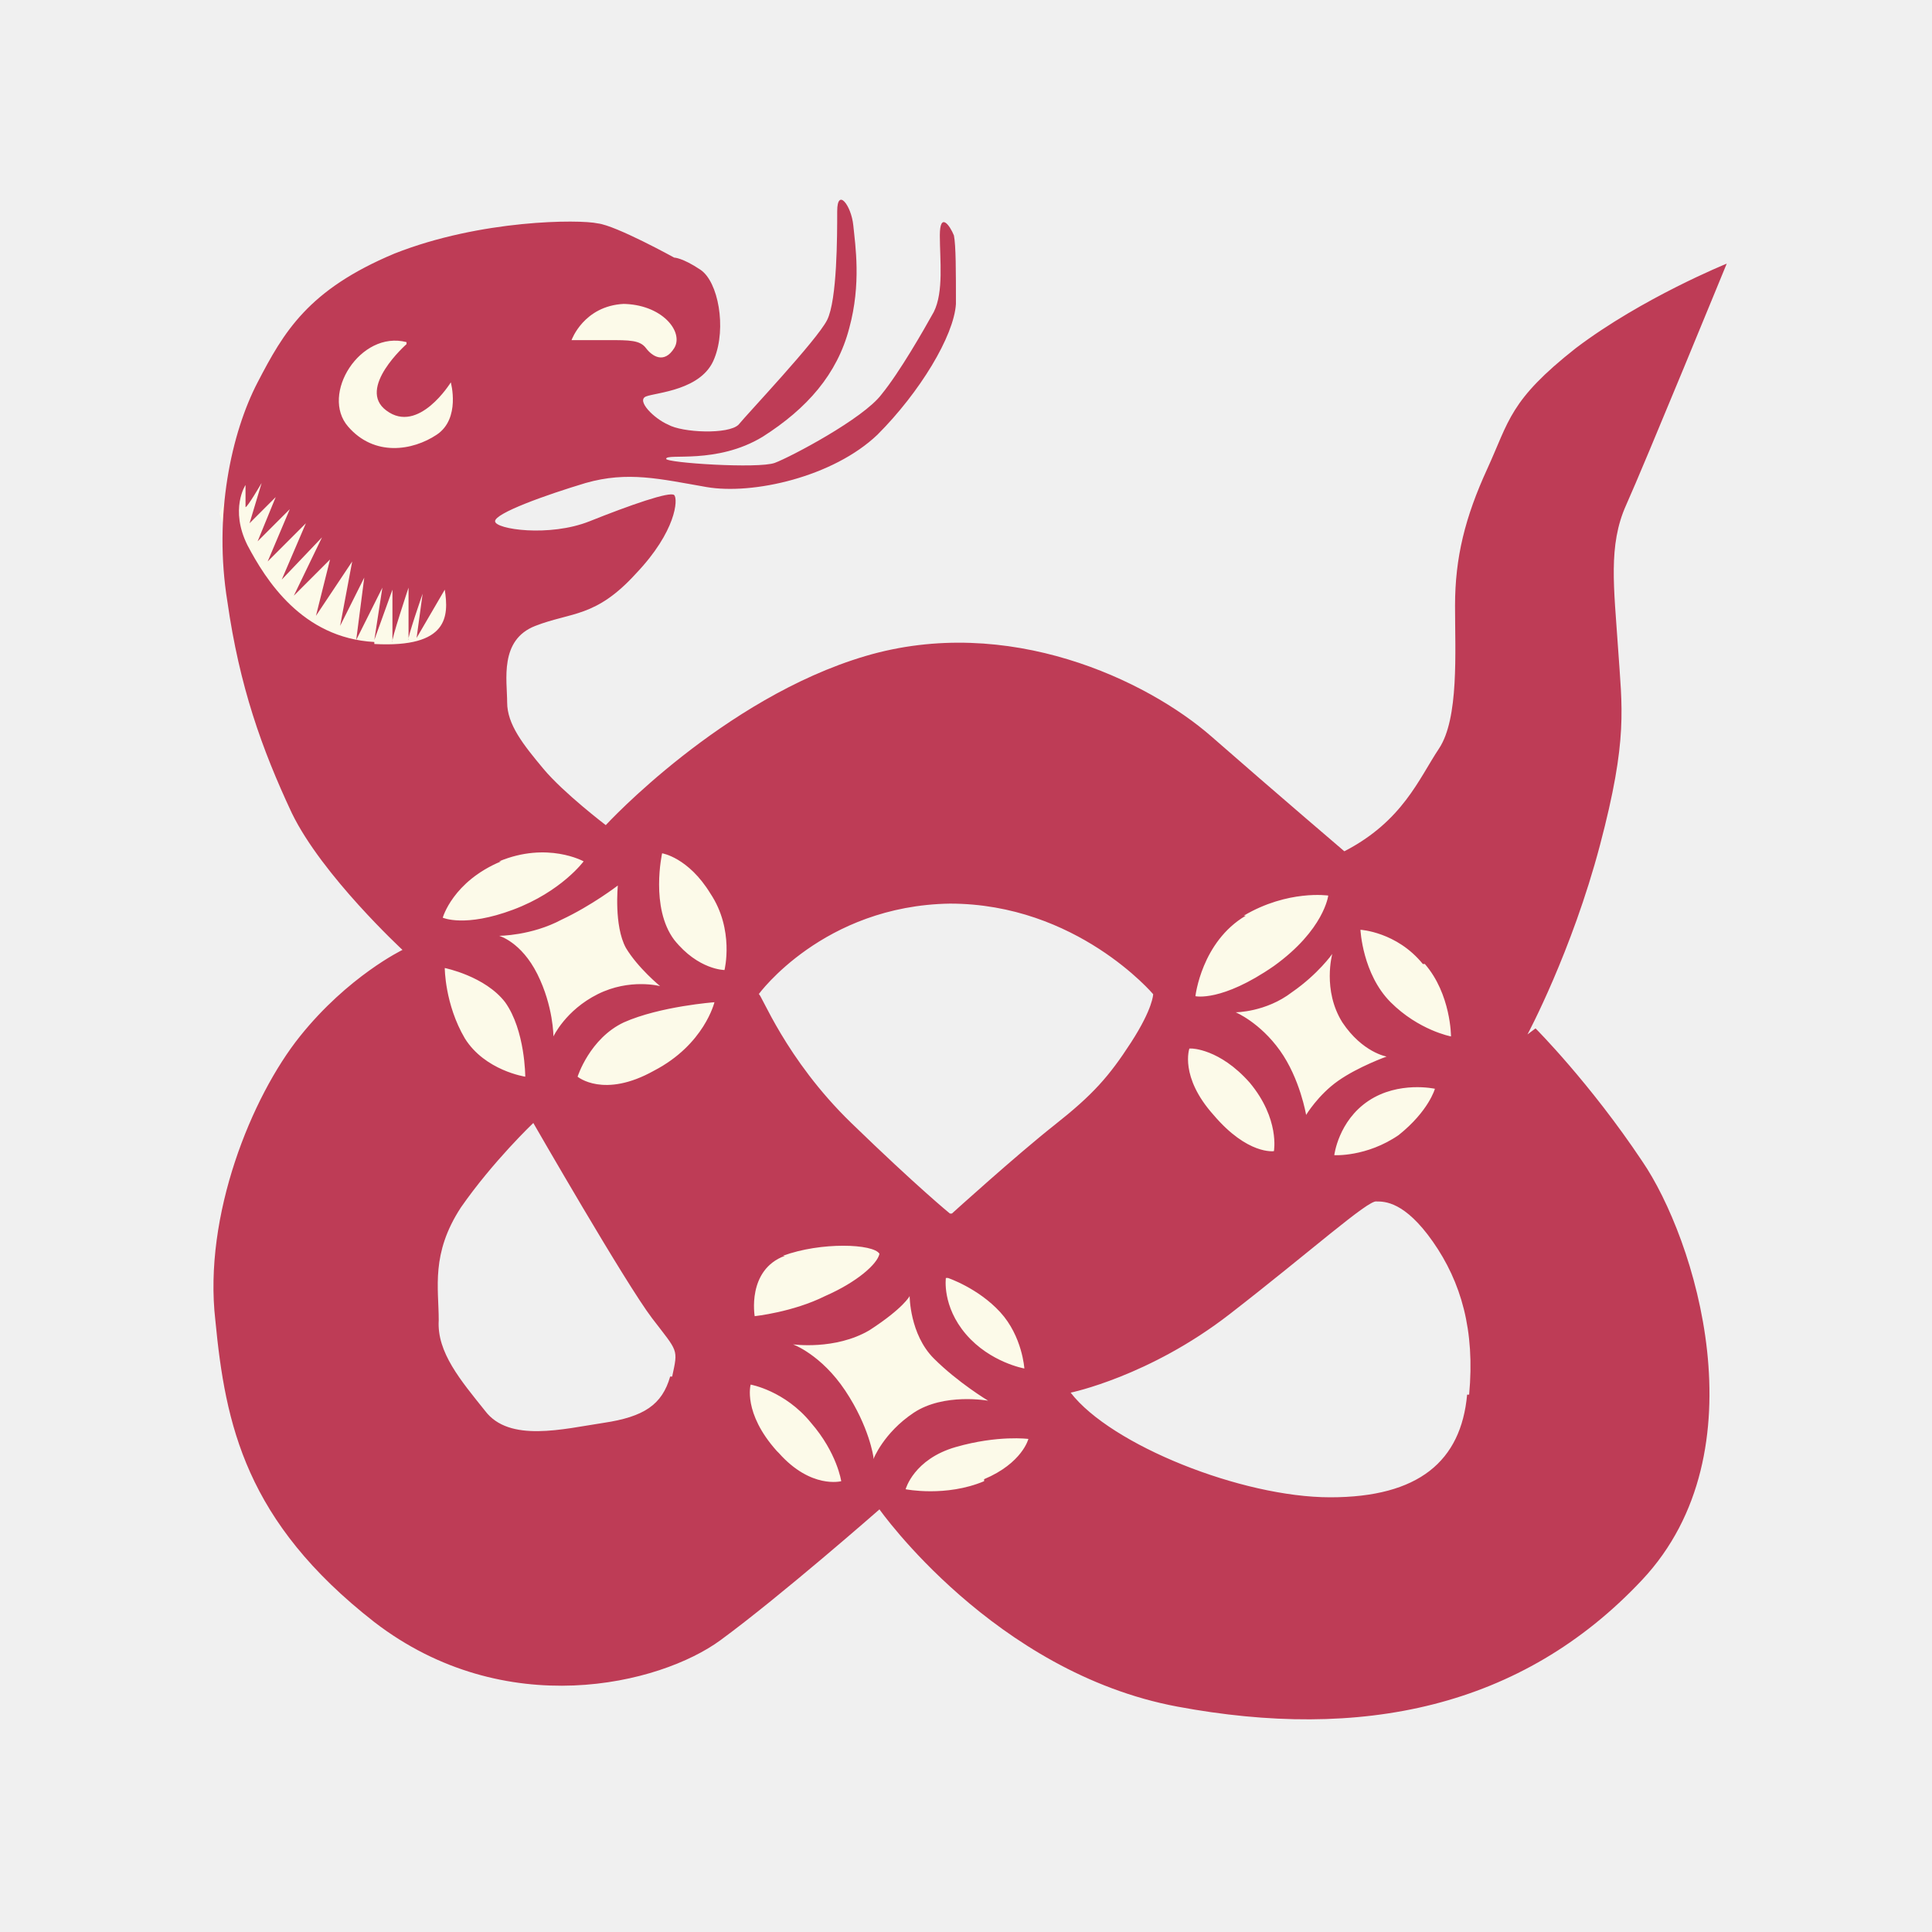
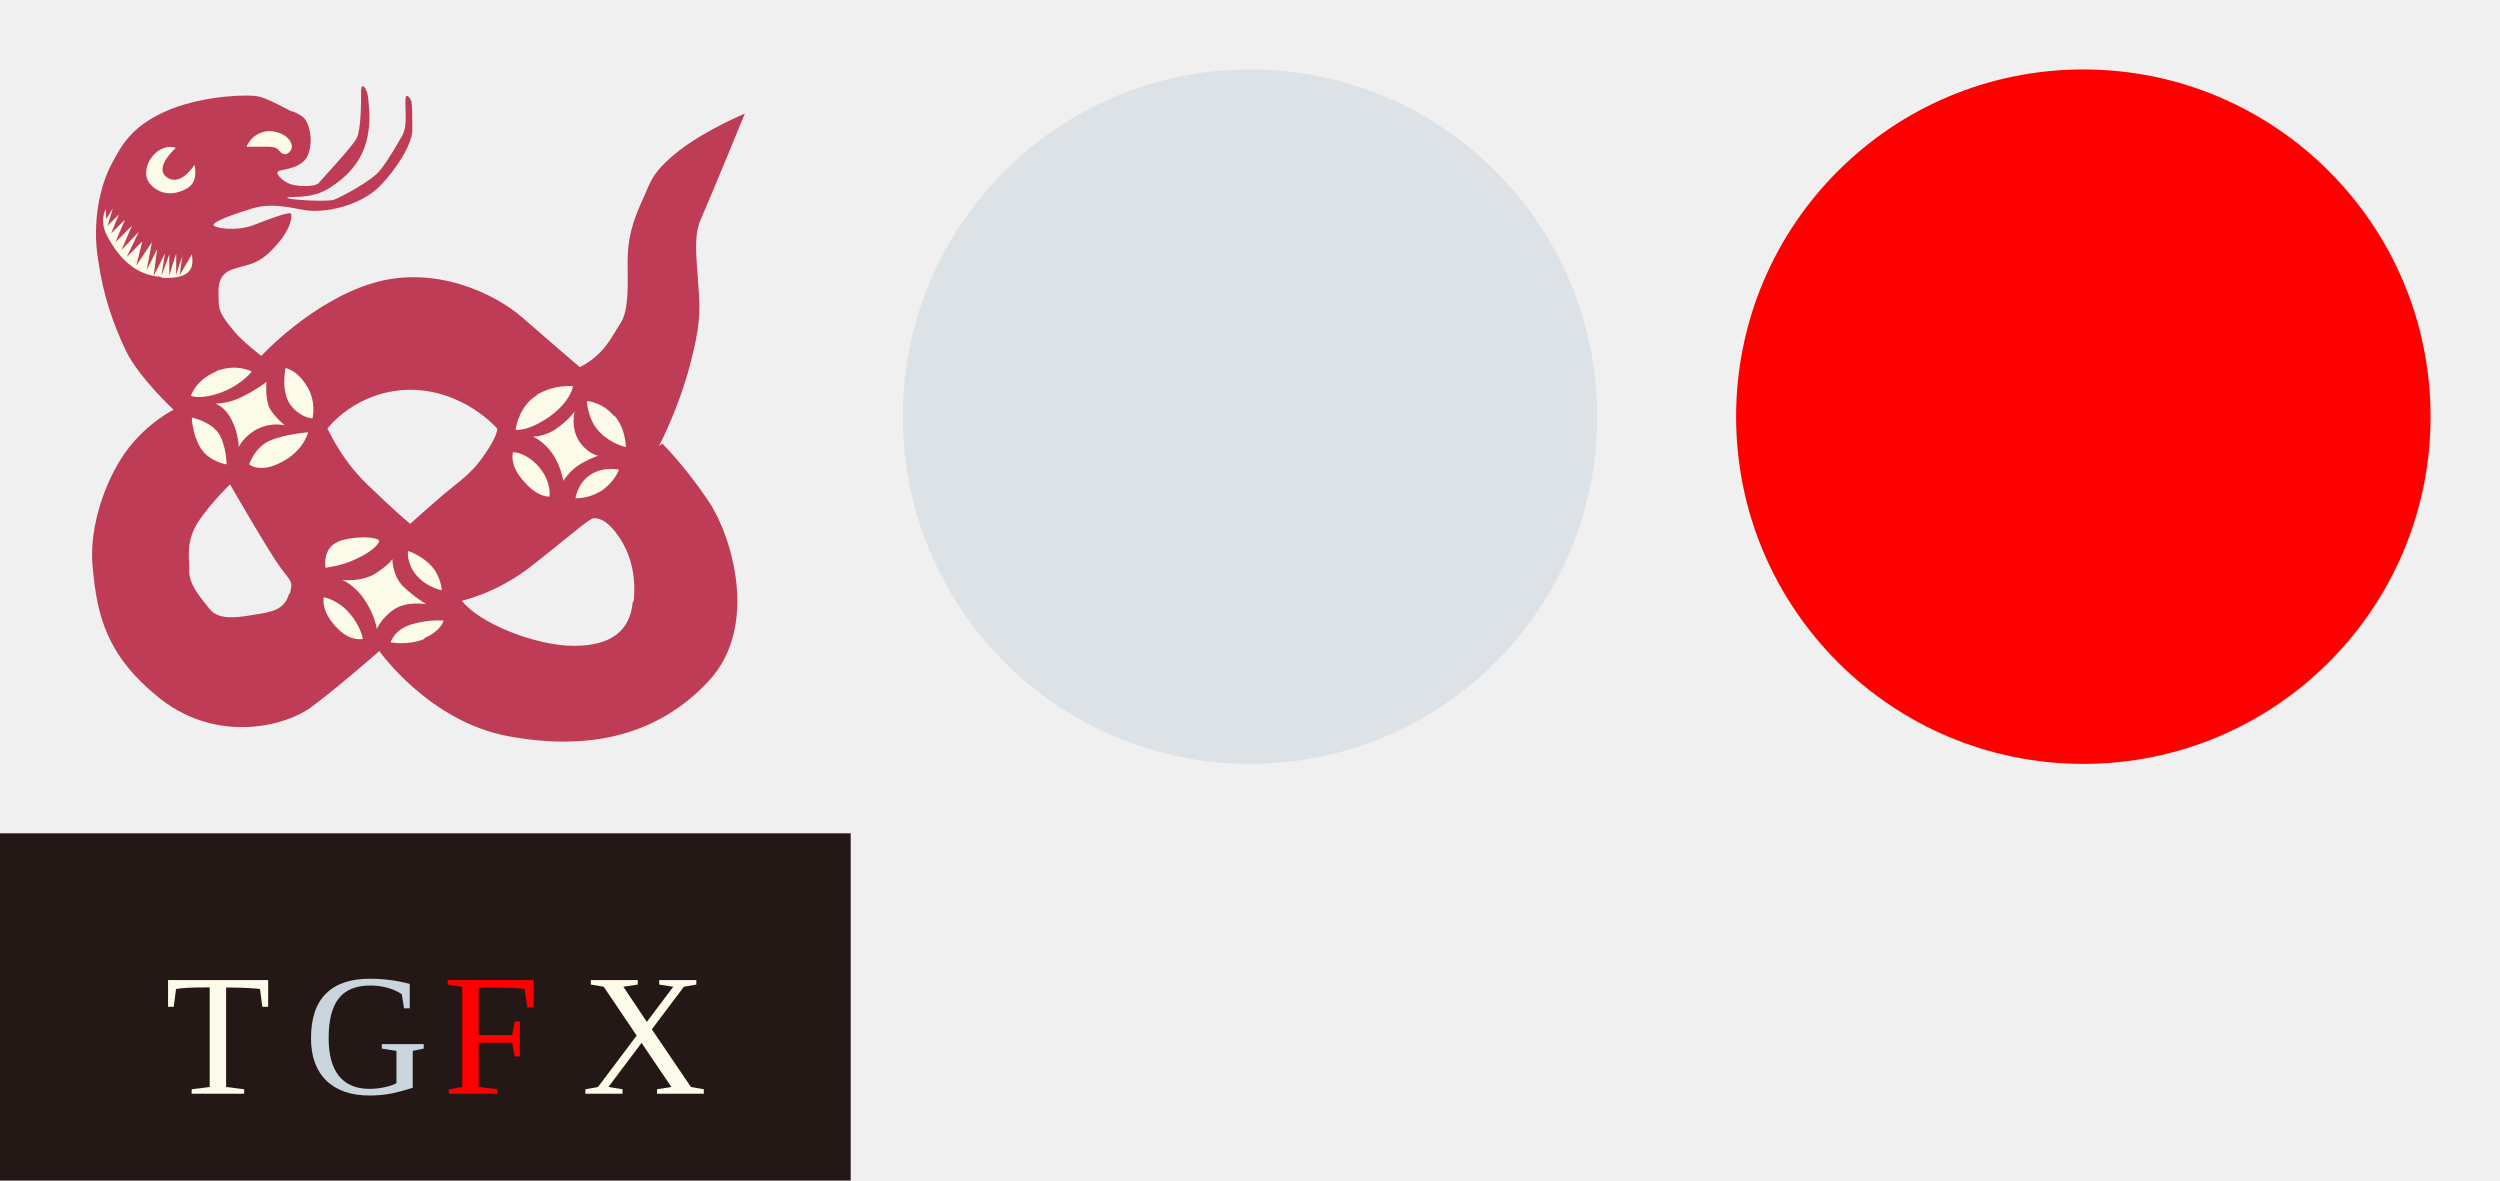
- <svg xmlns="http://www.w3.org/2000/svg" viewBox="0 0 96 96">
+ <svg xmlns="http://www.w3.org/2000/svg" viewBox="0 0 288 136">
  <defs>
    <style>
      .cls-1 {
        fill: #fcfae9
+       }
+       .cls-2, .cls-3 {
+         fill: #cad4dd
+       }
+       .cls-2 {
+         :red;
+         opacity:;
+         opacity: .5
+       }
+       .cls-3 {
+         fill: #00ff00;;
+       }
+       .cls-3 {
+         fill: #ff0000
      }
    </style>
  </defs>
  <g id="Layer_1">
    <path class="cls-1" d="M20.5 41.5l14.6-.3 1.8 6.9-4.5 6.9-11.4-.6-.5-12.9zM17.9 33.8l-5.3-3.3-1.7-5 3.3-6.9 6.8-4 8.6-.4 4.2 1.3.2 2.3-3.4 1.3-5.5 3.1-2.6 5.2.6 3.2-3.3 3.7-1.9-.5zM38.3 59.6l13.5 4.5-.5 11.6-15.6-1.4-1-10.4 3.6-4.3zM57.6 47.5l-.5 9.4 14.3 1.7 1.1-12.1-8.1-3.9-6.8 4.9z" />
    <path d="M75.9 51.4s2.2-4.1 3.6-9.4c1.4-5.3 1.1-6.8.9-9.8-.2-3-.5-5.1.4-7.1s5-12 5-12-4.2 1.7-7.5 4.2c-3.3 2.6-3.3 3.6-4.4 6s-1.6 4.4-1.6 6.8c0 2.3.2 5.6-.8 7.1s-1.8 3.6-4.7 5.1c0 0-3.4-2.9-6.6-5.7-3.2-2.8-10.1-6.1-17.2-4-7.1 2.1-12.9 8.4-12.9 8.4S28 39.4 27 38.2c-1-1.2-1.8-2.2-1.8-3.3s-.4-3.1 1.4-3.8c1.8-.7 3-.4 5-2.6 2-2.1 2.1-3.7 1.9-3.9-.2-.2-2.2.5-4.2 1.3s-4.7.4-4.7 0 2.5-1.3 4.5-1.9c2.1-.6 3.7-.2 6 .2s6.3-.5 8.5-2.6c2.1-2.1 3.8-4.9 3.9-6.5 0-1.6 0-2.9-.1-3.4-.2-.5-.7-1.2-.7 0s.2 2.8-.3 3.8c-.5.9-1.7 3-2.6 4.1-.9 1.2-4.5 3.1-5.3 3.4-.8.3-5.4 0-5.4-.2 0-.3 2.5.3 4.8-1.1 2.2-1.4 3.7-3.1 4.3-5.4.6-2.2.3-4.1.2-5.1-.1-1-.8-1.9-.8-.7s0 4.4-.5 5.4-4 4.7-4.4 5.2c-.5.5-2.8.4-3.5 0-.7-.3-1.6-1.2-1.1-1.4.5-.2 2.8-.3 3.4-1.9.6-1.5.2-3.8-.7-4.4s-1.3-.6-1.3-.6-2.9-1.6-3.8-1.7c-.9-.2-5.8-.2-10.1 1.5-4.3 1.8-5.5 3.9-6.8 6.4-1.3 2.5-2.2 6.6-1.5 10.9.6 4.2 1.7 7.3 3.2 10.5 1.5 3.1 5.5 6.8 5.5 6.8s-2.7 1.3-5.1 4.3c-2.4 3-4.8 8.9-4.2 14.1.5 5.2 1.5 10 7.9 15 6.5 5 14.2 3.1 17.2.9s7.9-6.5 7.9-6.5 5.7 8.1 14.8 9.8c9.1 1.7 17.1.1 23.1-6.3 6-6.4 2.6-17 0-20.8-2.6-3.9-5.3-6.6-5.3-6.6zm-45-36.3c2 0 3.1 1.4 2.6 2.2-.5.8-1.1.4-1.4 0-.3-.4-.8-.4-1.9-.4h-1.8s.6-1.7 2.6-1.8zm39.9 32.8c1.3 1.5 1.3 3.6 1.3 3.6s-1.6-.3-3-1.7-1.5-3.6-1.5-3.6 1.8.1 3.1 1.7zm.5 6.2s-.3 1.1-1.8 2.3c-1.6 1.1-3.2 1-3.2 1s.2-1.7 1.7-2.7c1.5-1 3.3-.6 3.3-.6zm-4.6-3.3c1 1.5 2.2 1.7 2.2 1.7s-1.4.5-2.4 1.2-1.6 1.7-1.6 1.7-.3-1.8-1.3-3.2c-1-1.4-2.2-1.9-2.2-1.9s1.5 0 2.8-1c1.3-.9 2-1.9 2-1.9s-.5 1.8.5 3.4zm-4.9-5.3c2.2-1.3 4.2-1 4.2-1s-.2 1.7-2.7 3.5c-2.6 1.8-3.9 1.5-3.9 1.5s.3-2.7 2.5-4zm-2.6 6.6s1.4 0 2.9 1.7c1.5 1.8 1.2 3.4 1.2 3.4s-1.3.2-3-1.8c-1.7-1.9-1.2-3.3-1.2-3.3zM30.7 44s-.2 2 .4 3.1c.6 1 1.7 1.9 1.7 1.9s-1.5-.4-3.1.4-2.2 2.1-2.2 2.1 0-1.5-.8-3.1-1.9-1.9-1.9-1.9 1.6 0 3.1-.8c1.5-.7 2.8-1.7 2.8-1.7zm-4.6 9.5s-2-.3-3-1.9c-1-1.7-1-3.5-1-3.5s2 .4 3 1.7c1 1.4 1 3.7 1 3.7zm-1.3-10.7c2.4-1 4.2 0 4.2 0s-1.1 1.5-3.5 2.4c-2.4.9-3.5.4-3.5.4s.5-1.8 2.9-2.8zm-4.6-25.7s-2.5 2.2-1 3.3c1.6 1.2 3.2-1.4 3.2-1.4s.5 1.8-.7 2.6-3.1 1.1-4.4-.4c-1.4-1.6.6-4.8 2.9-4.2zm-1.6 14.8c-3.6-.2-5.4-3.1-6.3-4.8-.9-1.8-.1-3-.1-3v1.1c.1 0 .8-1.2.8-1.2l-.6 2 1.3-1.3-.9 2.2 1.6-1.6-1.1 2.6 1.9-1.9-1.2 2.8 2-2.1-1.4 2.9 1.8-1.8-.7 2.8 1.8-2.7-.6 3.2 1.2-2.4-.4 3.1 1.3-2.6-.4 2.6.9-2.5v2.6c-.1 0 .8-2.7.8-2.7v2.6c-.1 0 .7-2.3.7-2.3l-.3 2.2 1.4-2.4c.2 1.3.2 2.9-3.5 2.7zm14.7 36.5c-.4 1.4-1.3 2-3.3 2.3-2 .3-4.7 1-5.9-.6-1.2-1.5-2.4-2.9-2.3-4.5 0-1.6-.4-3.3 1.1-5.6 1.6-2.3 3.6-4.2 3.6-4.2s4.6 8 5.9 9.7 1.3 1.5 1 2.9zm-.8-15.2c-2.5 1.4-3.8.3-3.8.3s.6-1.9 2.3-2.7c1.8-.8 4.5-1 4.5-1s-.5 2.1-3 3.4zm3.5-5s-1.3 0-2.5-1.5c-1.2-1.6-.6-4.3-.6-4.3s1.3.2 2.4 2c1.2 1.8.7 3.8.7 3.8zm2.6 23.9c-1.7-1.9-1.3-3.3-1.3-3.3s1.7.3 3 1.9c1.3 1.5 1.5 2.9 1.5 2.9s-1.5.4-3.1-1.4zm.3-9.7c1.9-.7 4.5-.6 4.8-.1-.1.5-1.1 1.4-2.7 2.1-1.6.8-3.5 1-3.5 1s-.4-2.3 1.5-3zm4.5 10s-.2-1.5-1.4-3.3c-1.2-1.8-2.6-2.3-2.6-2.3s2.1.3 3.8-.7c1.7-1.1 2-1.7 2-1.7s0 1.9 1.2 3.1c1.2 1.2 2.7 2.1 2.7 2.1s-2.2-.4-3.7.6-2 2.3-2 2.3zm3.7-8.9s1.5.5 2.6 1.7 1.2 2.8 1.2 2.8-1.7-.3-2.9-1.7-1-2.8-1-2.8zm1.8 10.1c-1.9.8-3.9.4-3.9.4s.4-1.5 2.5-2.1c2.1-.6 3.6-.4 3.6-.4s-.3 1.2-2.2 2zm-1.7-13.3s-1.6-1.3-4.9-4.5c-3.3-3.2-4.5-6.5-4.6-6.4 0 0 3.2-4.4 9.5-4.5 6.3 0 10.1 4.5 10.1 4.5s0 .7-1.1 2.4-1.9 2.6-3.8 4.1c-1.9 1.5-5.1 4.4-5.1 4.4zm25.7 9c-.3 3.3-2.4 5.1-6.8 5.1s-10.9-2.6-12.9-5.2c0 0 3.9-.8 7.9-3.9 4-3.1 6.9-5.7 7.3-5.6.4 0 1.4 0 2.8 2s2.1 4.4 1.8 7.6z" fill="#be3c56" />
  </g>
+   <circle class="cls-2" cx="144" cy="48" r="40" />
+   <circle class="cls-3" cx="240" cy="48" r="40" />
+   <rect x="0" y="96" width="98" height="40" fill="#231815" />
+   <text transform="translate(19 126)" font-size="20" fill="#fff">
+     <tspan class="cls-1" x="0" y="0">T</tspan>
+     <tspan class="cls-2" x="16" y="0">G</tspan>
+     <tspan class="cls-3" x="32" y="0">F</tspan>
+     <tspan class="cls-1" x="48" y="0">X</tspan>
+   </text>
</svg>
